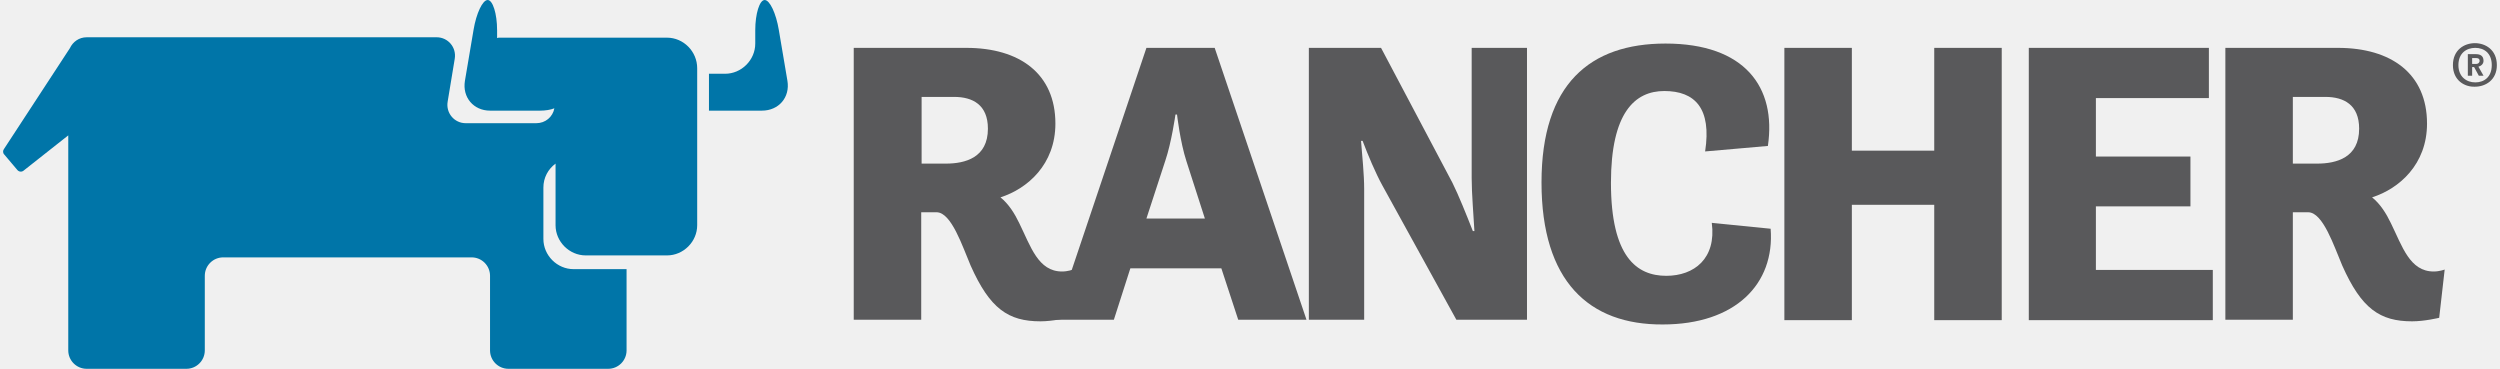
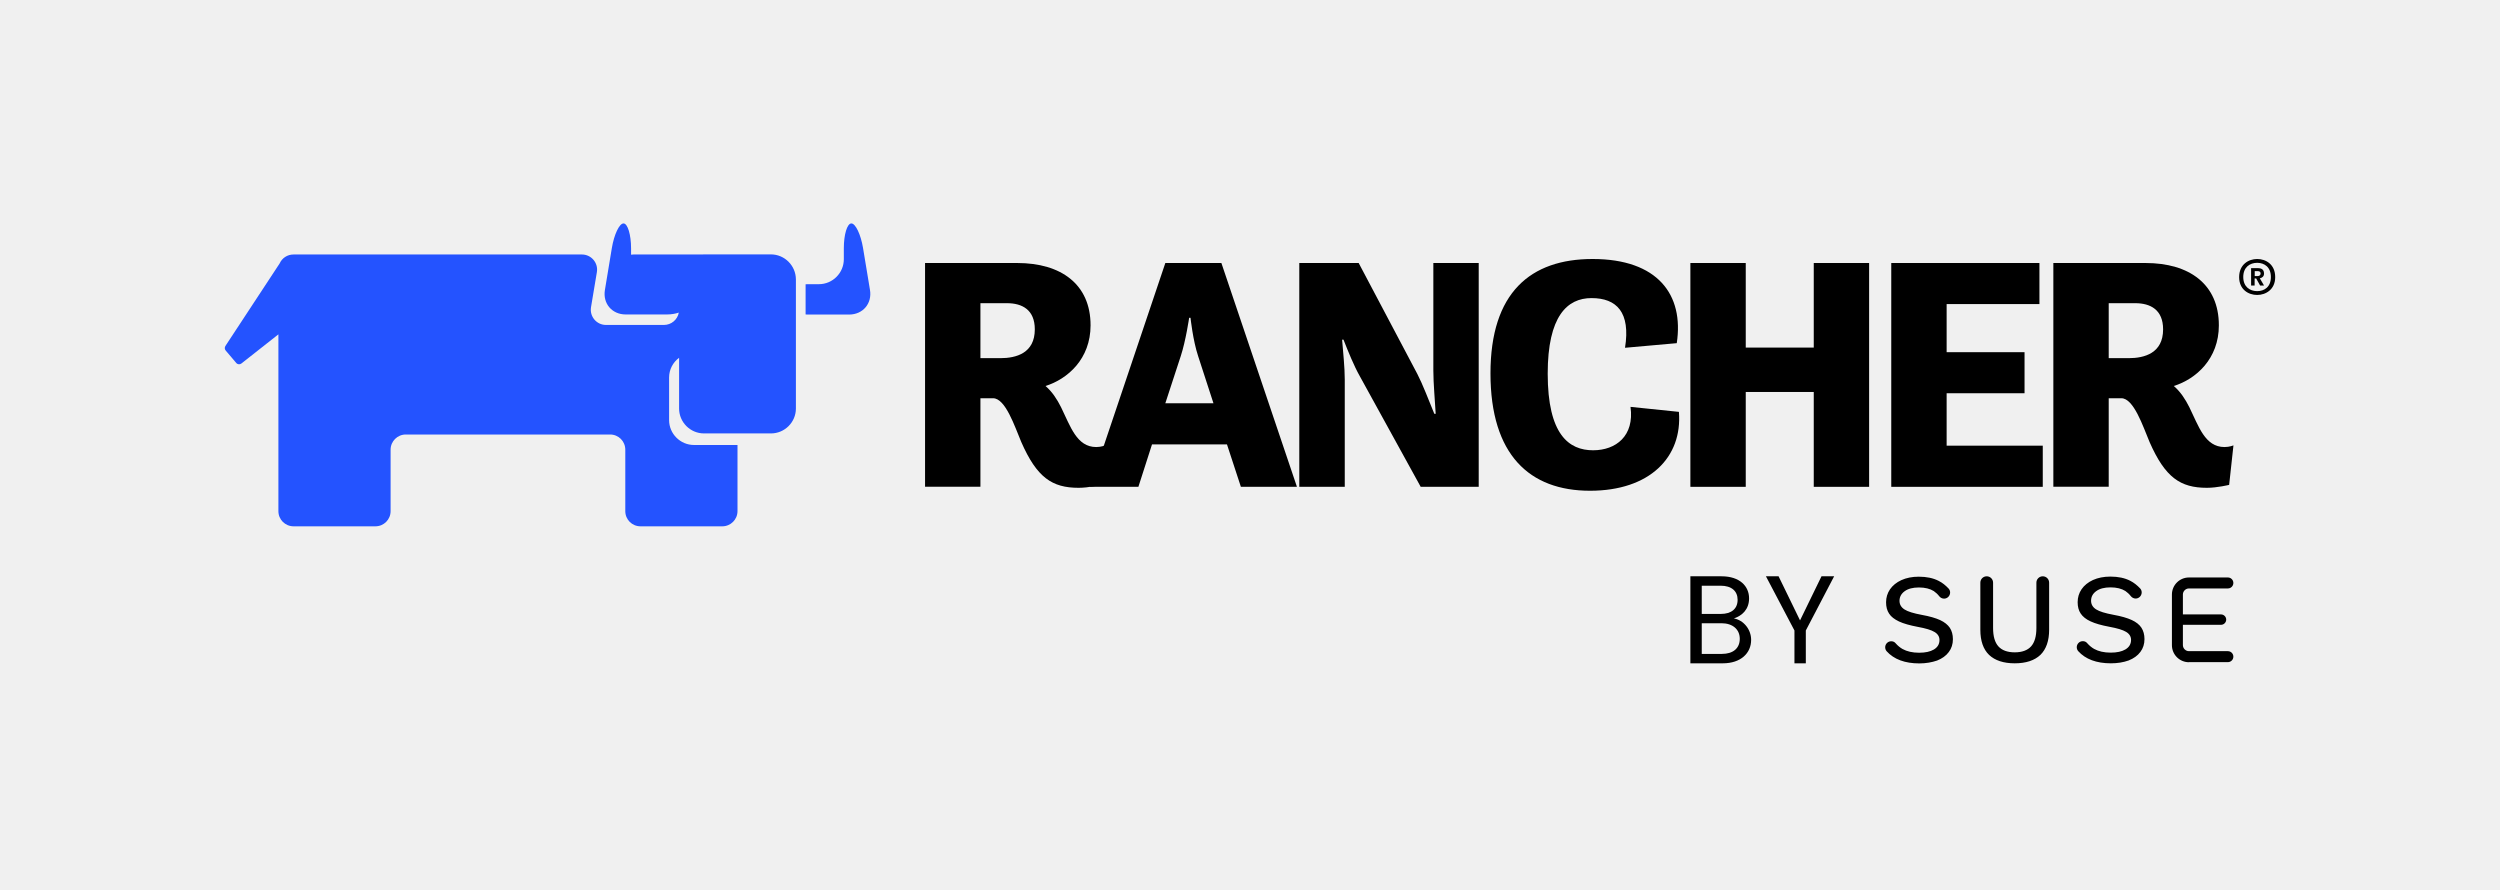
- <svg xmlns="http://www.w3.org/2000/svg" version="1.1" id="Layer_1" x="0px" y="0px" viewBox="0 0 637.2 93.8" style="enable-background:new 0 0 637.2 93.8;" xml:space="preserve">
+ <svg xmlns="http://www.w3.org/2000/svg" version="1.1" x="0px" y="0px" viewBox="0 0 255.12 90.74" style="enable-background:new 0 0 255.12 90.74;" xml:space="preserve">
  <style type="text/css">
- 	.st0{fill:#0075A8;}
- 	.st1{fill:#59595B;}
- 	.st2{fill:#CCCCCC;}
- 	.st3{fill:#B3B3B3;}
- 	.st4{fill:#FFFFFF;}
+ 	.st0{display:none;}
+ 	.st1{display:inline;}
+ 	.st2{fill:#2453FF;}
</style>
-   <g>
+   <g id="padding" class="st0">
+     <path class="st1" d="M118.37-0.13h9.41c4.47,0,7.48,2.17,7.48,6.36c0,3.42-2.33,5.48-4.6,6.19c0.68,0.58,1.18,1.35,1.59,2.17   c0.95,1.93,1.59,4.06,3.59,4.06c0.51,0,0.91-0.17,0.91-0.17l-0.44,4.03c0,0-1.22,0.3-2.27,0.3c-2.71,0-4.26-1.05-5.85-4.67   c-0.68-1.62-1.62-4.47-2.88-4.47h-1.29v9.03h-5.65V-0.13 M124.02,3.96v5.62h2.03c1.62,0,3.52-0.51,3.52-2.94   c0-2-1.29-2.67-2.84-2.67H124.02z" />
+     <g class="st1">
+       <path d="M0,54.39v-9.41c0-4.47,2.17-7.48,6.36-7.48c3.42,0,5.48,2.33,6.19,4.6c0.58-0.68,1.35-1.18,2.17-1.59    c1.93-0.95,4.06-1.59,4.06-3.59c0-0.51-0.17-0.91-0.17-0.91l4.03,0.44c0,0,0.3,1.22,0.3,2.27c0,2.71-1.05,4.26-4.67,5.85    c-1.62,0.68-4.47,1.62-4.47,2.88v1.29h9.03v5.65H0 M4.09,48.74h5.62v-2.03c0-1.62-0.51-3.52-2.94-3.52c-2,0-2.67,1.29-2.67,2.84    V48.74z" />
+       <path d="M232.18,54.39v-9.41c0-4.47,2.17-7.48,6.36-7.48c3.42,0,5.48,2.33,6.19,4.6c0.58-0.68,1.35-1.18,2.17-1.59    c1.93-0.95,4.06-1.59,4.06-3.59c0-0.51-0.17-0.91-0.17-0.91l4.03,0.44c0,0,0.3,1.22,0.3,2.27c0,2.71-1.05,4.26-4.67,5.85    c-1.62,0.68-4.47,1.62-4.47,2.88v1.29h9.03v5.65H232.18 M236.27,48.74h5.62v-2.03c0-1.62-0.51-3.52-2.94-3.52    c-2,0-2.67,1.29-2.67,2.84V48.74z" />
+     </g>
+     <path class="st1" d="M118.37,67.7h9.41c4.47,0,7.48,2.17,7.48,6.36c0,3.42-2.33,5.48-4.6,6.19c0.68,0.58,1.18,1.35,1.59,2.17   c0.95,1.93,1.59,4.06,3.59,4.06c0.51,0,0.91-0.17,0.91-0.17l-0.44,4.03c0,0-1.22,0.3-2.27,0.3c-2.71,0-4.26-1.05-5.85-4.67   c-0.68-1.62-1.62-4.47-2.88-4.47h-1.29v9.03h-5.65V67.7 M124.02,71.79v5.62h2.03c1.62,0,3.52-0.51,3.52-2.94   c0-2-1.29-2.67-2.84-2.67H124.02z" />
+   </g>
+   <g id="logo">
    <g>
-       <path class="st0" d="M200.7,20.6l-2.2-13c-0.7-4.2-2.3-7.6-3.6-7.6c-1.3,0-2.4,3.5-2.4,7.7v3.4c0,4.2-3.5,7.7-7.7,7.7h-3.4    c-0.2,0-0.5,0-0.7,0v9.4c0.2,0,0.5,0,0.7,0h12.8C198.5,28.2,201.4,24.8,200.7,20.6" />
-       <path class="st0" d="M170,9.6h-20.8c-0.2,0-0.3,0-0.5,0h-21.3c-0.3,0-0.5,0-0.7,0.1v-2c0-4.2-1.1-7.7-2.4-7.7    c-1.3,0-2.9,3.4-3.6,7.6l-2.2,13c-0.7,4.2,2.2,7.6,6.4,7.6h12.8c1.3,0,2.6-0.2,3.6-0.6c-0.4,2.2-2.3,3.8-4.6,3.8h-18    c-2.9,0-5.1-2.6-4.6-5.5l1.8-10.9c0.5-2.9-1.7-5.5-4.6-5.5H22.1c-1.9,0-3.5,1.1-4.3,2.8L1,38c-0.3,0.4-0.3,1,0.1,1.4l3.3,3.9    c0.4,0.5,1.1,0.6,1.6,0.2l11.4-9v54.8c0,2.6,2.1,4.7,4.7,4.7h25.4c2.6,0,4.7-2.1,4.7-4.7v-19c0-2.6,2.1-4.7,4.7-4.7h63.3    c2.6,0,4.7,2.1,4.7,4.7v19c0,2.6,2.1,4.7,4.7,4.7h25.4c2.6,0,4.7-2.1,4.7-4.7V68.6h-13.5c-4.2,0-7.7-3.5-7.7-7.7V47.8    c0-2.5,1.2-4.7,3.1-6.1v15.7c0,4.2,3.5,7.7,7.7,7.7H170c4.2,0,7.7-3.5,7.7-7.7v-40C177.7,13.1,174.2,9.6,170,9.6" />
+       <path class="st2" d="M88.78,29.59l-0.71-4.29c-0.23-1.38-0.77-2.5-1.19-2.5c-0.43,0-0.77,1.14-0.77,2.54v1.12    c0,1.39-1.14,2.54-2.54,2.54h-1.12c-0.08,0-0.16,0-0.24,0.01v3.08c0.08,0,0.16,0.01,0.24,0.01h4.22    C88.06,32.09,89.01,30.97,88.78,29.59" />
+       <path class="st2" d="M78.67,25.96h-6.84c-0.06,0-0.11,0-0.17,0.01h-7.02c-0.08,0-0.16,0.01-0.24,0.02v-0.65    c0-1.39-0.35-2.54-0.77-2.54c-0.43,0-0.96,1.13-1.19,2.5l-0.71,4.29c-0.23,1.38,0.72,2.5,2.12,2.5h4.22c0.43,0,0.84-0.07,1.2-0.19    c-0.13,0.72-0.76,1.26-1.52,1.26h-5.91c-0.96,0-1.68-0.86-1.53-1.8l0.6-3.59c0.16-0.94-0.57-1.8-1.53-1.8H29.95    c-0.63,0-1.17,0.37-1.41,0.91L23,35.31c-0.09,0.14-0.08,0.33,0.03,0.46l1.08,1.27c0.13,0.16,0.37,0.18,0.53,0.05l3.77-2.97v18.04    c0,0.86,0.69,1.55,1.55,1.55h8.35c0.86,0,1.55-0.69,1.55-1.55v-6.27c0-0.85,0.69-1.55,1.55-1.55h20.85c0.86,0,1.55,0.69,1.55,1.55    v6.27c0,0.86,0.69,1.55,1.55,1.55h8.35c0.85,0,1.55-0.69,1.55-1.55v-6.75h-4.44c-1.39,0-2.54-1.14-2.54-2.54v-4.34    c0-0.83,0.4-1.56,1.02-2.02v5.18c0,1.39,1.14,2.54,2.54,2.54h6.84c1.39,0,2.54-1.14,2.54-2.54V28.5    C81.21,27.11,80.07,25.96,78.67,25.96" />
    </g>
    <g>
-       <g>
-         <path class="st1" d="M217.7,12.2h28.6c13.6,0,22.7,6.6,22.7,19.3c0,10.4-7.1,16.6-14,18.8c2.1,1.7,3.6,4.1,4.8,6.6     c2.9,5.9,4.8,12.3,10.9,12.3c1.5,0,2.8-0.5,2.8-0.5L272.1,81c0,0-3.7,0.9-6.9,0.9c-8.2,0-12.9-3.2-17.8-14.2     c-2.1-4.9-4.9-13.6-8.7-13.6h-3.9v27.4h-17.2V12.2z M234.9,24.7v17h6.2c4.9,0,10.7-1.5,10.7-8.9c0-6.1-3.9-8.1-8.6-8.1H234.9z" />
-         <path class="st1" d="M292.2,12.2h17.4l23.4,69.3h-17.4l-4.3-13.1h-23.2l-4.2,13.1h-15L292.2,12.2z M292.2,55.7h14.9l-4.7-14.6     c-1.6-4.9-2.4-11.9-2.4-11.9h-0.4c0,0-1,7.1-2.6,11.8L292.2,55.7z" />
-         <path class="st1" d="M333.6,12.2H352l18.2,34.4c1.5,3,3.6,8.2,5.2,12.3h0.4c-0.2-3.9-0.7-9.4-0.7-13.5V12.2h14.1v69.3h-18     l-18.9-34.3c-1.7-3.1-3.6-7.6-5-11.3h-0.4c0.3,3.9,0.8,8.5,0.8,12.3v33.3h-14.1V12.2z" />
-         <path class="st1" d="M392.9,46.5c0-25.1,12.4-35.4,31.6-35.4c20.2,0,28.3,11.1,26.1,26.1l-16,1.4c1.7-11-2.6-15.4-10.4-15.4     c-7.5,0-13.6,5.5-13.6,23.4c0,18.9,6.6,23.7,14.1,23.7c7.1,0,12.8-4.4,11.6-13.5l15,1.5c1.1,14.1-9,24.4-27.5,24.4     C405,82.8,392.9,71.7,392.9,46.5" />
-         <polygon class="st1" points="454.8,12.2 472,12.2 472,38.4 493,38.4 493,12.2 510.2,12.2 510.2,81.6 493,81.6 493,52.2 472,52.2      472,81.6 454.8,81.6    " />
-         <polygon class="st1" points="517.1,12.2 563,12.2 563,25 534.2,25 534.2,39.9 558.3,39.9 558.3,52.6 534.2,52.6 534.2,68.8      564,68.8 564,81.6 517.1,81.6    " />
-         <path class="st1" d="M567.3,12.2h28.6c13.6,0,22.7,6.6,22.7,19.3c0,10.4-7.1,16.6-14,18.8c2.1,1.7,3.6,4.1,4.8,6.6     c2.9,5.9,4.8,12.3,10.9,12.3c1.5,0,2.8-0.5,2.8-0.5L621.7,81c0,0-3.7,0.9-6.9,0.9c-8.2,0-12.9-3.2-17.8-14.2     c-2.1-4.9-4.9-13.6-8.7-13.6h-3.9v27.4h-17.2V12.2z M584.4,24.7v17h6.2c4.9,0,10.7-1.5,10.7-8.9c0-6.1-3.9-8.1-8.6-8.1H584.4z" />
+       <g id="Layer_1_00000116952799159011174390000017168342625225811855_">
+         <g>
+           <path d="M223.38,67.58c-0.96,0-1.74-0.78-1.74-1.74v-5.17c0-0.96,0.78-1.74,1.74-1.74h3.97c0.31,0,0.56,0.25,0.56,0.56      c0,0.31-0.25,0.56-0.56,0.56h-3.97c-0.34,0-0.62,0.28-0.62,0.62v2.03h3.89c0.29,0,0.53,0.24,0.53,0.53      c0,0.29-0.24,0.53-0.53,0.53h-3.89v2.07c0,0.34,0.28,0.62,0.62,0.62h3.97c0.31,0,0.56,0.25,0.56,0.56      c0,0.31-0.25,0.56-0.56,0.56H223.38z M205.6,67.69c-1.14,0-2.02-0.29-2.62-0.86c-0.59-0.57-0.89-1.43-0.89-2.56v-4.81      c0-0.36,0.29-0.65,0.65-0.65c0.36,0,0.65,0.29,0.65,0.65v4.63c0,0.84,0.18,1.47,0.54,1.87c0.36,0.4,0.92,0.61,1.67,0.61      c0.75,0,1.31-0.21,1.67-0.61c0.36-0.4,0.54-1.03,0.54-1.87v-4.63c0-0.36,0.29-0.65,0.65-0.65s0.65,0.29,0.65,0.65v4.81      c0,1.12-0.3,1.98-0.89,2.56C207.62,67.4,206.74,67.69,205.6,67.69 M215.41,67.69c-1.47,0-2.59-0.42-3.33-1.24      c-0.21-0.24-0.2-0.61,0.03-0.84l0,0l0,0c0.12-0.12,0.27-0.18,0.44-0.18c0.18,0,0.34,0.07,0.45,0.21      c0.21,0.24,0.44,0.43,0.7,0.58c0.45,0.25,1.02,0.38,1.69,0.38c0.64,0,1.14-0.11,1.51-0.33c0.38-0.23,0.57-0.55,0.57-0.97      c0-0.34-0.17-0.62-0.51-0.82c-0.33-0.2-0.89-0.37-1.71-0.52c-0.8-0.15-1.44-0.33-1.91-0.55c-0.46-0.21-0.8-0.48-1.01-0.8      c-0.21-0.31-0.31-0.7-0.31-1.16c0-0.48,0.13-0.92,0.4-1.32c0.27-0.39,0.66-0.71,1.16-0.94c0.51-0.23,1.11-0.35,1.78-0.35      c0.79,0,1.47,0.14,2.03,0.43c0.37,0.19,0.71,0.46,1.01,0.78c0.23,0.25,0.2,0.64-0.05,0.87c-0.11,0.1-0.26,0.16-0.41,0.16      c-0.19,0-0.37-0.09-0.49-0.24c-0.17-0.22-0.36-0.39-0.56-0.53c-0.38-0.24-0.89-0.37-1.52-0.37c-0.62,0-1.11,0.13-1.45,0.38      c-0.35,0.25-0.53,0.58-0.53,0.98c0,0.37,0.17,0.67,0.52,0.89c0.33,0.21,0.91,0.39,1.77,0.55c0.78,0.14,1.4,0.32,1.86,0.53      c0.45,0.21,0.78,0.47,0.99,0.79c0.2,0.31,0.31,0.7,0.31,1.16c0,0.5-0.14,0.94-0.42,1.31c-0.28,0.38-0.69,0.67-1.2,0.87      C216.69,67.59,216.09,67.69,215.41,67.69 M195.86,67.7c-1.47,0-2.59-0.42-3.33-1.24c-0.21-0.24-0.2-0.61,0.03-0.84l0,0      c0.12-0.12,0.27-0.18,0.44-0.18c0.18,0,0.34,0.07,0.45,0.21c0.21,0.24,0.44,0.43,0.7,0.58c0.45,0.25,1.02,0.38,1.69,0.38      c0.64,0,1.14-0.11,1.51-0.33c0.38-0.23,0.57-0.55,0.57-0.97c0-0.34-0.17-0.62-0.51-0.82c-0.33-0.2-0.89-0.37-1.71-0.52      c-0.79-0.15-1.44-0.33-1.91-0.55c-0.46-0.22-0.81-0.48-1.01-0.8c-0.21-0.31-0.31-0.7-0.31-1.16c0-0.48,0.13-0.92,0.4-1.32      c0.27-0.39,0.66-0.71,1.16-0.94c0.51-0.23,1.1-0.35,1.78-0.35c0.79,0,1.47,0.14,2.03,0.43c0.38,0.19,0.71,0.46,1.01,0.78      c0.23,0.25,0.2,0.64-0.05,0.87c-0.11,0.1-0.26,0.16-0.41,0.16c-0.19,0-0.37-0.09-0.49-0.24c-0.17-0.22-0.36-0.39-0.56-0.53      c-0.38-0.24-0.89-0.37-1.52-0.37c-0.62,0-1.11,0.13-1.45,0.38c-0.35,0.25-0.53,0.59-0.53,0.98c0,0.37,0.17,0.67,0.52,0.89      c0.33,0.21,0.91,0.39,1.77,0.55c0.78,0.14,1.4,0.32,1.86,0.53c0.45,0.21,0.78,0.48,0.99,0.79c0.2,0.31,0.31,0.7,0.31,1.16      c0,0.5-0.14,0.94-0.42,1.31c-0.28,0.38-0.69,0.67-1.2,0.87C197.14,67.59,196.54,67.7,195.86,67.7" />
+         </g>
      </g>
      <g>
-         <path class="st1" d="M625.2,16.6c0-3.9,2.9-5.6,5.6-5.6c2.7,0,5.6,1.7,5.6,5.6c0,3.8-2.9,5.5-5.6,5.5     C628.2,22.2,625.2,20.5,625.2,16.6z M635.1,16.6c0-3.1-2-4.4-4.2-4.4c-2.2,0-4.3,1.3-4.3,4.4c0,3,2.1,4.4,4.3,4.4     C633.1,21,635.1,19.7,635.1,16.6z M629,13.8h2c1,0,2,0.3,2,1.7c0,0.8-0.6,1.3-1.3,1.5l1.3,2.3h-1.2l-1.2-2.2h-0.5v2.2H629V13.8z      M631.1,16.3c0.5,0,0.9-0.3,0.9-0.8c0-0.6-0.5-0.7-0.9-0.7h-1v1.5H631.1z" />
+         <path d="M175.81,67.69h-3.31v-8.88h3.18c1.87,0,2.81,1.02,2.81,2.25c0,1.12-0.7,1.77-1.55,2.05c0.97,0.17,1.76,1.1,1.76,2.19     C178.7,66.65,177.65,67.69,175.81,67.69z M175.58,59.77h-1.92v2.88h1.95c1.08,0,1.71-0.53,1.71-1.44     C177.32,60.33,176.72,59.77,175.58,59.77z M175.67,63.6h-2.01v3.13h2.05c1.15,0,1.83-0.57,1.83-1.54     C177.54,64.22,176.81,63.6,175.67,63.6z" />
+         <path d="M180.21,58.81h1.29l2.19,4.5l2.19-4.5h1.29l-2.89,5.53v3.35h-1.16v-3.35L180.21,58.81z" />
      </g>
    </g>
+     <path d="M94.4,26.84h9.41c4.47,0,7.48,2.17,7.48,6.36c0,3.42-2.33,5.48-4.6,6.19c0.68,0.58,1.18,1.35,1.59,2.17   c0.95,1.93,1.59,4.06,3.59,4.06c0.51,0,0.91-0.17,0.91-0.17l-0.44,4.03c0,0-1.22,0.3-2.27,0.3c-2.71,0-4.26-1.05-5.85-4.67   c-0.68-1.62-1.62-4.47-2.88-4.47h-1.29v9.03H94.4V26.84 M100.05,30.93v5.62h2.03c1.62,0,3.52-0.51,3.52-2.94   c0-2-1.29-2.67-2.84-2.67H100.05z" />
+     <path d="M118.92,26.84h5.72l7.71,22.84h-5.72l-1.42-4.33h-7.65l-1.39,4.33h-4.94L118.92,26.84 M118.92,41.15h4.91l-1.56-4.8   c-0.54-1.62-0.78-3.92-0.78-3.92h-0.14c0,0-0.34,2.33-0.85,3.89L118.92,41.15z" />
+     <path d="M132.59,26.84h6.06l5.99,11.33c0.51,0.98,1.18,2.71,1.73,4.06h0.14c-0.07-1.29-0.24-3.11-0.24-4.43V26.84h4.63v22.84h-5.92   l-6.22-11.3c-0.58-1.02-1.18-2.5-1.66-3.72h-0.14c0.1,1.29,0.27,2.81,0.27,4.06v10.96h-4.64V26.84" />
+     <path d="M152.1,38.1c0-8.25,4.09-11.67,10.42-11.67c6.66,0,9.34,3.65,8.59,8.59l-5.28,0.47c0.58-3.62-0.85-5.07-3.42-5.07   c-2.47,0-4.47,1.83-4.47,7.71c0,6.23,2.17,7.82,4.63,7.82c2.33,0,4.23-1.46,3.82-4.43l4.94,0.51c0.37,4.63-2.98,8.05-9.07,8.05   C156.1,50.08,152.1,46.43,152.1,38.1" />
+     <polyline points="172.5,26.84 178.15,26.84 178.15,35.47 185.09,35.47 185.09,26.84 190.74,26.84 190.74,49.68 185.09,49.68    185.09,40 178.15,40 178.15,49.68 172.5,49.68 172.5,26.84  " />
+     <polyline points="193,26.84 208.12,26.84 208.12,31.03 198.65,31.03 198.65,35.94 206.6,35.94 206.6,40.13 198.65,40.13    198.65,45.48 208.46,45.48 208.46,49.68 193,49.68 193,26.84  " />
+     <path d="M209.54,26.84h9.41c4.47,0,7.48,2.17,7.48,6.36c0,3.42-2.33,5.48-4.6,6.19c0.68,0.58,1.18,1.35,1.59,2.17   c0.95,1.93,1.59,4.06,3.59,4.06c0.51,0,0.91-0.17,0.91-0.17l-0.44,4.03c0,0-1.22,0.3-2.27,0.3c-2.71,0-4.26-1.05-5.85-4.67   c-0.68-1.62-1.62-4.47-2.88-4.47h-1.29v9.03h-5.65V26.84 M215.19,30.93v5.62h2.03c1.62,0,3.52-0.51,3.52-2.94   c0-2-1.29-2.67-2.84-2.67H215.19z" />
+     <path d="M228.5,28.28c0-1.29,0.96-1.85,1.84-1.85c0.89,0,1.84,0.55,1.84,1.85c0,1.26-0.96,1.82-1.84,1.82   C229.45,30.1,228.5,29.55,228.5,28.28 M231.74,28.27c0-1.01-0.66-1.45-1.4-1.45c-0.74,0-1.42,0.44-1.42,1.45   c0,1,0.68,1.44,1.42,1.44C231.08,29.71,231.74,29.28,231.74,28.27z M229.73,27.36h0.65c0.33,0,0.66,0.09,0.66,0.56   c0,0.28-0.18,0.43-0.43,0.48l0.43,0.74h-0.4l-0.4-0.72h-0.16v0.72h-0.36V27.36z M230.41,28.17c0.15,0,0.28-0.09,0.28-0.26   c0-0.19-0.15-0.24-0.28-0.24h-0.32v0.5H230.41z" />
  </g>
</svg>
